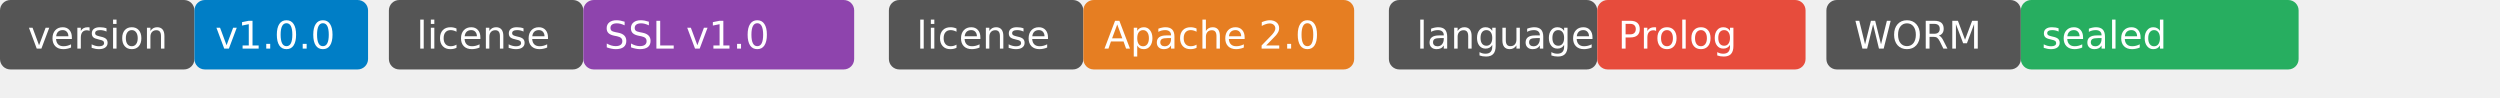
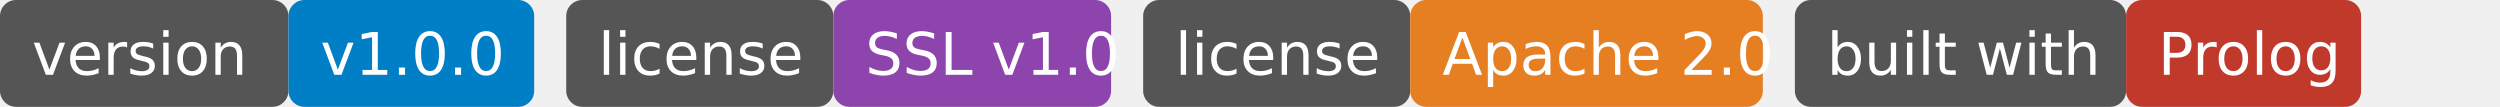
- <svg xmlns="http://www.w3.org/2000/svg" width="720" height="28">
+ <svg xmlns="http://www.w3.org/2000/svg" width="468" height="20">
+   <style>
+     text { font-family: DejaVu Sans,Verdana,Geneva,sans-serif; font-size: 11px; fill: #fff; }
+   </style>
  <g>
-     <rect x="0" y="0" width="56" height="20" rx="3" fill="#555" />
-     <rect x="56" y="0" width="50" height="20" rx="3" fill="#007ec6" />
-     <text x="8" y="14" font-family="DejaVu Sans,sans-serif" font-size="11" fill="#fff">version</text>
-     <text x="62" y="14" font-family="DejaVu Sans,sans-serif" font-size="11" fill="#fff">v1.0.0</text>
+     <rect width="54" height="20" rx="3" fill="#555" />
+     <rect x="54" width="46" height="20" rx="3" fill="#007ec6" />
+     <text x="6" y="14">version</text>
+     <text x="60" y="14">v1.0.0</text>
  </g>
-   <g transform="translate(112,0)">
-     <rect x="0" y="0" width="56" height="20" rx="3" fill="#555" />
-     <rect x="56" y="0" width="78" height="20" rx="3" fill="#8e44ad" />
-     <text x="8" y="14" font-family="DejaVu Sans,sans-serif" font-size="11" fill="#fff">license</text>
-     <text x="62" y="14" font-family="DejaVu Sans,sans-serif" font-size="11" fill="#fff">SSL v1.0</text>
+   <g transform="translate(106,0)">
+     <rect width="50" height="20" rx="3" fill="#555" />
+     <rect x="50" width="52" height="20" rx="3" fill="#8e44ad" />
+     <text x="6" y="14">license</text>
+     <text x="56" y="14">SSL v1.0</text>
  </g>
-   <g transform="translate(256,0)">
-     <rect x="0" y="0" width="56" height="20" rx="3" fill="#555" />
-     <rect x="56" y="0" width="78" height="20" rx="3" fill="#e67e22" />
-     <text x="8" y="14" font-family="DejaVu Sans,sans-serif" font-size="11" fill="#fff">license</text>
-     <text x="62" y="14" font-family="DejaVu Sans,sans-serif" font-size="11" fill="#fff">Apache 2.0</text>
+   <g transform="translate(214,0)">
+     <rect width="50" height="20" rx="3" fill="#555" />
+     <rect x="50" width="66" height="20" rx="3" fill="#e67e22" />
+     <text x="6" y="14">license</text>
+     <text x="56" y="14">Apache 2.0</text>
  </g>
-   <g transform="translate(400,0)">
-     <rect x="0" y="0" width="60" height="20" rx="3" fill="#555" />
-     <rect x="60" y="0" width="60" height="20" rx="3" fill="#e74c3c" />
-     <text x="8" y="14" font-family="DejaVu Sans,sans-serif" font-size="11" fill="#fff">language</text>
-     <text x="66" y="14" font-family="DejaVu Sans,sans-serif" font-size="11" fill="#fff">Prolog</text>
-   </g>
-   <g transform="translate(526,0)">
-     <rect x="0" y="0" width="56" height="20" rx="3" fill="#555" />
-     <rect x="56" y="0" width="80" height="20" rx="3" fill="#27ae60" />
-     <text x="8" y="14" font-family="DejaVu Sans,sans-serif" font-size="11" fill="#fff">WORM</text>
-     <text x="62" y="14" font-family="DejaVu Sans,sans-serif" font-size="11" fill="#fff">sealed</text>
+   <g transform="translate(336,0)">
+     <rect width="62" height="20" rx="3" fill="#555" />
+     <rect x="62" width="44" height="20" rx="3" fill="#c0392b" />
+     <text x="6" y="14">built with</text>
+     <text x="68" y="14">Prolog</text>
  </g>
</svg>
